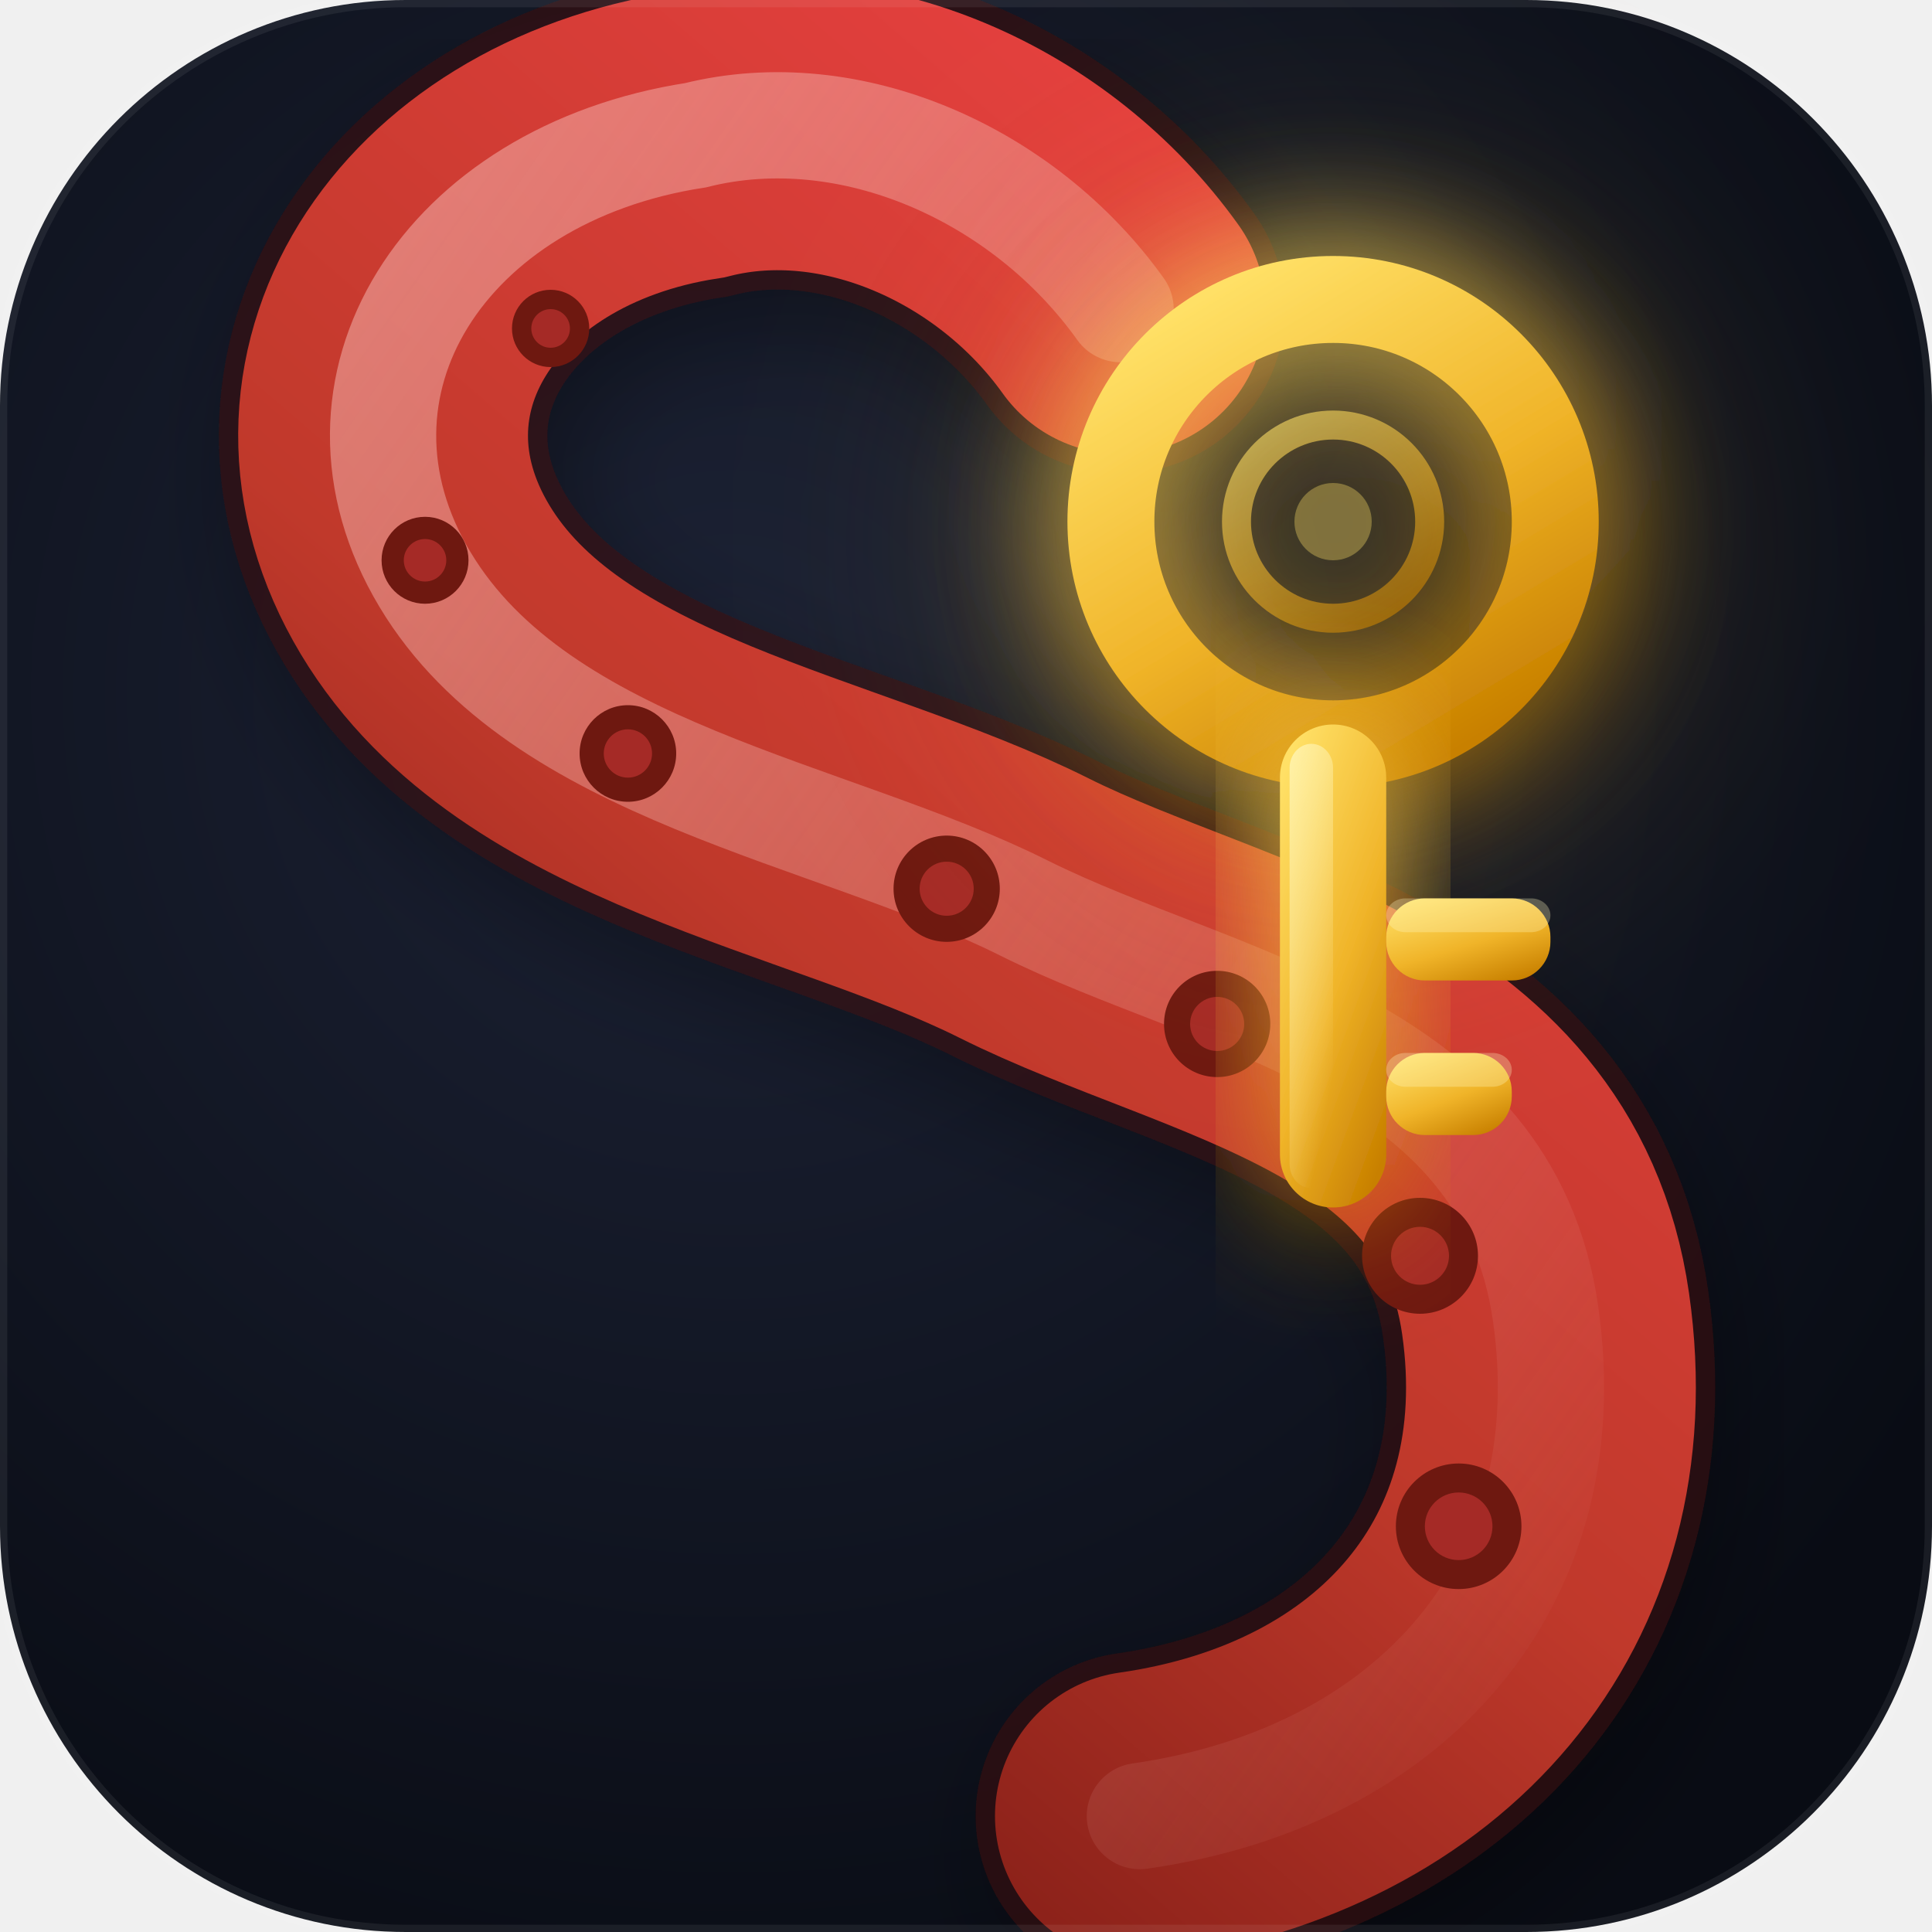
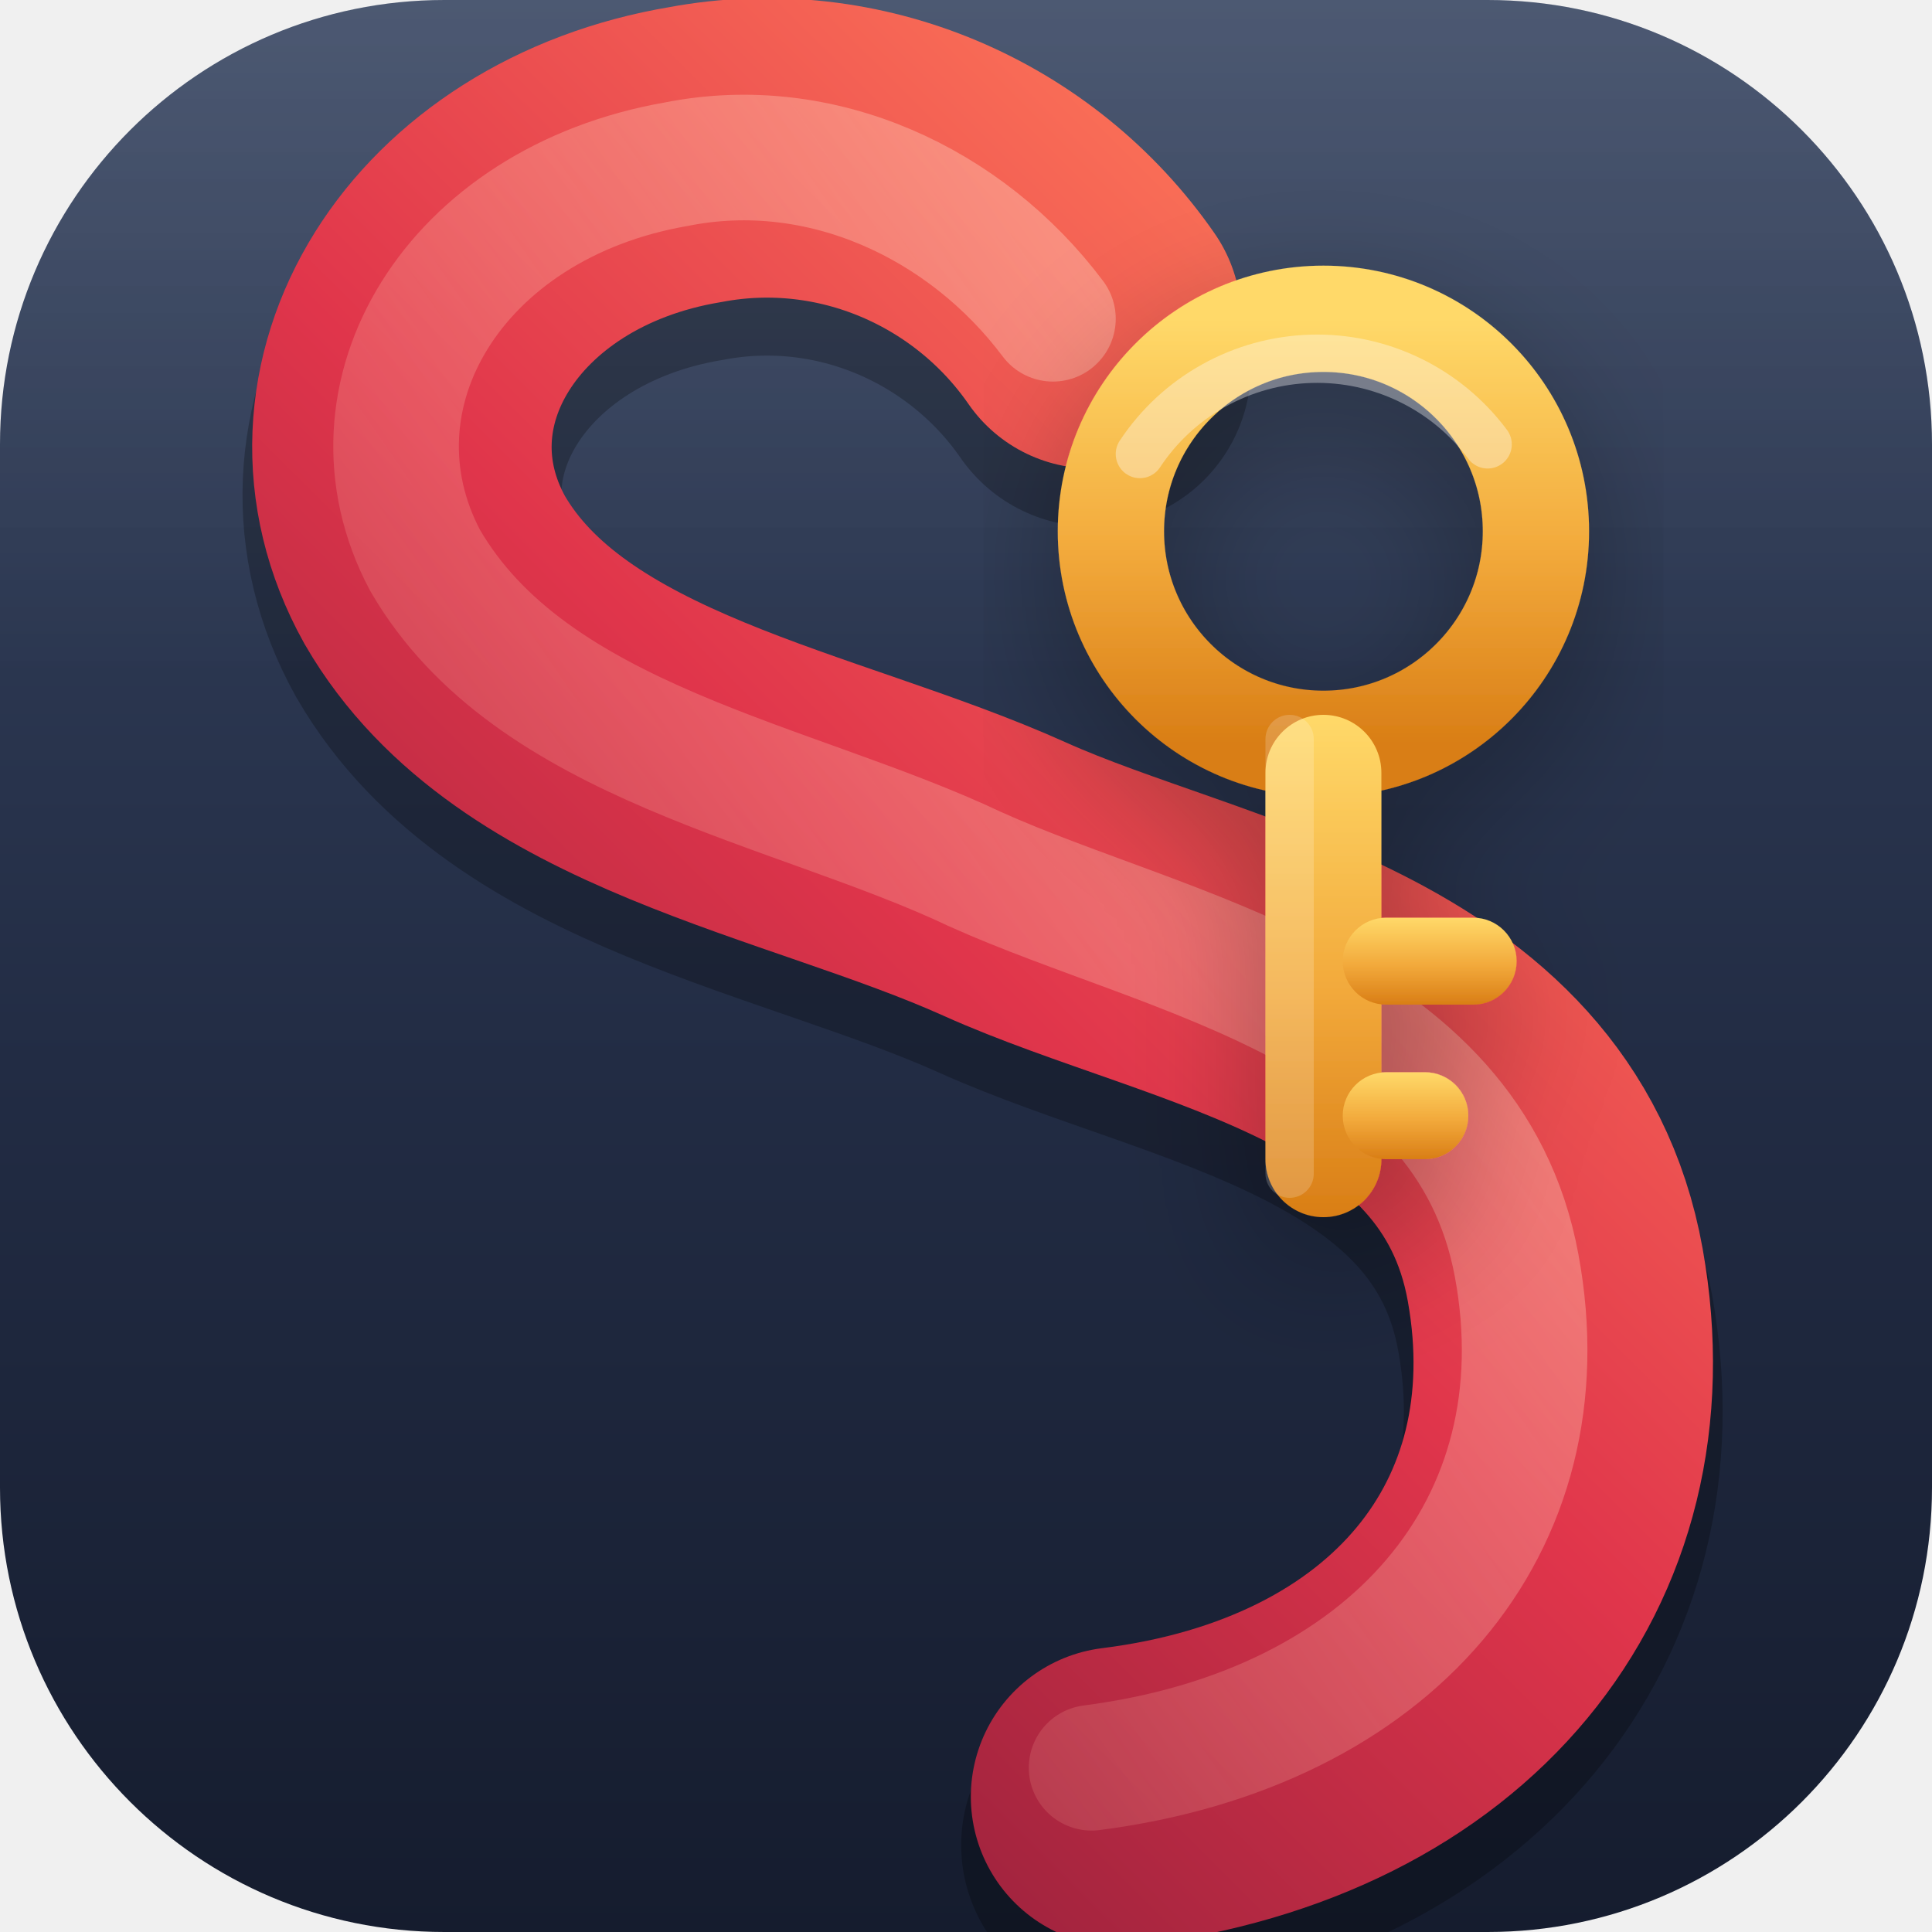
<svg xmlns="http://www.w3.org/2000/svg" viewBox="0 0 200 200" width="200" height="200">
  <defs>
-     <radialGradient id="bg" cx="38%" cy="36%" r="72%">
-       <stop offset="0%" stop-color="#1c2235" />
-       <stop offset="100%" stop-color="#090c14" />
-     </radialGradient>
-     <linearGradient id="tentBody" x1="20%" y1="100%" x2="80%" y2="0%">
-       <stop offset="0%" stop-color="#7b1a14" />
-       <stop offset="45%" stop-color="#c0392b" />
-       <stop offset="100%" stop-color="#e84040" />
+     <linearGradient id="tile" x1="0%" y1="0%" x2="0%" y2="100%">
+       <stop offset="0%" stop-color="#394763" />
+       <stop offset="55%" stop-color="#222c44" />
+       <stop offset="100%" stop-color="#151c2e" />
    </linearGradient>
-     <linearGradient id="tentHi" x1="0%" y1="0%" x2="100%" y2="100%">
-       <stop offset="0%" stop-color="#f5b7b1" stop-opacity="0.55" />
-       <stop offset="100%" stop-color="#f5b7b1" stop-opacity="0" />
+     <linearGradient id="tileSheen" x1="0%" y1="0%" x2="0%" y2="100%">
+       <stop offset="0%" stop-color="#ffffff" stop-opacity="0.10" />
+       <stop offset="35%" stop-color="#ffffff" stop-opacity="0" />
    </linearGradient>
-     <linearGradient id="keyGold" x1="20%" y1="0%" x2="80%" y2="100%">
-       <stop offset="0%" stop-color="#ffe066" />
-       <stop offset="55%" stop-color="#f0b429" />
-       <stop offset="100%" stop-color="#c88000" />
+     <linearGradient id="tent2" x1="15%" y1="100%" x2="85%" y2="0%">
+       <stop offset="0%" stop-color="#8e1e3a" />
+       <stop offset="50%" stop-color="#e0354b" />
+       <stop offset="100%" stop-color="#ff7a59" />
    </linearGradient>
-     <linearGradient id="keyHi" x1="0%" y1="0%" x2="50%" y2="100%">
-       <stop offset="0%" stop-color="#fff9c4" stop-opacity="0.7" />
-       <stop offset="100%" stop-color="#fff9c4" stop-opacity="0" />
+     <linearGradient id="tentLayer" x1="0%" y1="100%" x2="100%" y2="0%">
+       <stop offset="0%" stop-color="#ffb199" stop-opacity="0" />
+       <stop offset="100%" stop-color="#ffd2c2" stop-opacity="0.55" />
    </linearGradient>
-     <filter id="keyGlow" x="-60%" y="-60%" width="220%" height="220%">
-       <feGaussianBlur stdDeviation="7" result="b" />
-       <feMerge>
-         <feMergeNode in="b" />
-         <feMergeNode in="SourceGraphic" />
-       </feMerge>
+     <linearGradient id="key2" x1="0%" y1="0%" x2="0%" y2="100%">
+       <stop offset="0%" stop-color="#ffd969" />
+       <stop offset="55%" stop-color="#f2a93b" />
+       <stop offset="100%" stop-color="#d97e16" />
+     </linearGradient>
+     <filter id="softSh" x="-30%" y="-30%" width="160%" height="160%">
+       <feDropShadow dx="0" dy="5" stdDeviation="7" flood-color="#000" flood-opacity="0.32" />
    </filter>
-     <filter id="halo" x="-100%" y="-100%" width="300%" height="300%">
-       <feGaussianBlur stdDeviation="14" />
+     <filter id="tinySh" x="-30%" y="-30%" width="160%" height="160%">
+       <feDropShadow dx="0" dy="3" stdDeviation="4" flood-color="#000" flood-opacity="0.30" />
    </filter>
-     <filter id="tentShadow" x="-20%" y="-20%" width="140%" height="140%">
-       <feDropShadow dx="2" dy="4" stdDeviation="5" flood-color="#000" flood-opacity="0.5" />
-     </filter>
-     <clipPath id="roundClip">
-       <rect width="200" height="200" rx="42" />
+     <clipPath id="clip2">
+       <rect width="200" height="200" rx="46" />
    </clipPath>
  </defs>
-   <rect width="200" height="200" rx="42" fill="url(#bg)" />
-   <path d="M 118,188        C 146,184 164,164 160,136        C 156,108 126,104 106,94        C 86,84  56,80  44,60        C 32,40  46,18  72,14        C 88,10  106,18 116,32" fill="none" stroke="#3a0a07" stroke-width="34" stroke-linecap="round" filter="url(#tentShadow)" clip-path="url(#roundClip)" opacity="0.6" />
-   <path id="tent" d="M 118,188        C 146,184 164,164 160,136        C 156,108 126,104 106,94        C 86,84  56,80  44,60        C 32,40  46,18  72,14        C 88,10  106,18 116,32" fill="none" stroke="url(#tentBody)" stroke-width="30" stroke-linecap="round" clip-path="url(#roundClip)" />
-   <path d="M 118,188        C 146,184 164,164 160,136        C 156,108 126,104 106,94        C 86,84  56,80  44,60        C 32,40  46,18  72,14        C 88,10  106,18 116,32" fill="none" stroke="url(#tentHi)" stroke-width="11" stroke-linecap="round" clip-path="url(#roundClip)" />
-   <g clip-path="url(#roundClip)">
-     <circle cx="151" cy="158" r="6.5" fill="#6e1810" />
-     <circle cx="151" cy="158" r="3.5" fill="#e84040" opacity="0.45" />
-     <circle cx="147" cy="130" r="6" fill="#6e1810" />
-     <circle cx="147" cy="130" r="3" fill="#e84040" opacity="0.45" />
-     <circle cx="126" cy="106" r="5.5" fill="#6e1810" />
-     <circle cx="126" cy="106" r="2.8" fill="#e84040" opacity="0.45" />
-     <circle cx="98" cy="92" r="5.5" fill="#6e1810" />
-     <circle cx="98" cy="92" r="2.8" fill="#e84040" opacity="0.45" />
-     <circle cx="65" cy="78" r="5" fill="#6e1810" />
-     <circle cx="65" cy="78" r="2.5" fill="#e84040" opacity="0.45" />
-     <circle cx="44" cy="58" r="4.5" fill="#6e1810" />
-     <circle cx="44" cy="58" r="2.2" fill="#e84040" opacity="0.45" />
-     <circle cx="57" cy="34" r="4" fill="#6e1810" />
-     <circle cx="57" cy="34" r="2" fill="#e84040" opacity="0.45" />
+   <rect width="200" height="200" rx="46" fill="url(#tile)" />
+   <rect width="200" height="200" rx="46" fill="url(#tileSheen)" />
+   <g clip-path="url(#clip2)">
+     <path d="M 116,186              C 148,182 166,160 161,132              C 156,104 124,100 104,91              C 84,82 56,78 45,59              C 35,41 48,20 72,16              C 88,13 104,20 113,33" fill="none" stroke="#000" stroke-opacity="0.25" stroke-width="33" stroke-linecap="round" transform="translate(0,5)" />
+     <path d="M 116,186              C 148,182 166,160 161,132              C 156,104 124,100 104,91              C 84,82 56,78 45,59              C 35,41 48,20 72,16              C 88,13 104,20 113,33" fill="none" stroke="url(#tent2)" stroke-width="31" stroke-linecap="round" />
+     <path d="M 113,183              C 144,179 162,158 157,131              C 152,104 121,99 101,90              C 82,81 55,77 44,58              C 35,41 47,21 70,17              C 85,14 100,21 109,33" fill="none" stroke="url(#tentLayer)" stroke-width="13" stroke-linecap="round" />
  </g>
-   <circle cx="138" cy="56" r="35" fill="#f0b429" opacity="0.18" filter="url(#halo)" />
-   <circle cx="138" cy="54" r="23" fill="none" stroke="url(#keyGold)" stroke-width="9" filter="url(#keyGlow)" />
-   <circle cx="138" cy="54" r="10" fill="none" stroke="url(#keyGold)" stroke-width="3" opacity="0.6" />
-   <circle cx="138" cy="54" r="4" fill="#ffe066" opacity="0.35" />
-   <rect x="132.5" y="75" width="11" height="50" rx="5.5" fill="url(#keyGold)" filter="url(#keyGlow)" />
-   <rect x="133.5" y="77" width="4.5" height="46" rx="2.5" fill="url(#keyHi)" />
-   <rect x="143.5" y="93" width="17" height="8.5" rx="4" fill="url(#keyGold)" />
-   <rect x="143.5" y="109" width="13" height="8.5" rx="4" fill="url(#keyGold)" />
-   <rect x="143.5" y="93" width="17" height="3.5" rx="2" fill="#fff9c4" opacity="0.3" />
-   <rect x="143.5" y="109" width="13" height="3.5" rx="2" fill="#fff9c4" opacity="0.3" />
-   <rect width="200" height="200" rx="42" fill="none" stroke="rgba(255,255,255,0.07)" stroke-width="1.5" />
+   <g filter="url(#softSh)">
+     <circle cx="137" cy="55" r="22" fill="none" stroke="url(#key2)" stroke-width="11" />
+     <rect x="131" y="74" width="12" height="52" rx="6" fill="url(#key2)" />
+     <rect x="139" y="95" width="18" height="9" rx="4.5" fill="url(#key2)" />
+     <rect x="139" y="111" width="13" height="9" rx="4.5" fill="url(#key2)" />
+   </g>
+   <path d="M 118,47 A 22,22 0 0 1 154,46" fill="none" stroke="#fff" stroke-opacity="0.35" stroke-width="5" stroke-linecap="round" />
+   <rect x="131" y="74" width="5" height="50" rx="2.5" fill="#fff" opacity="0.18" />
</svg>
